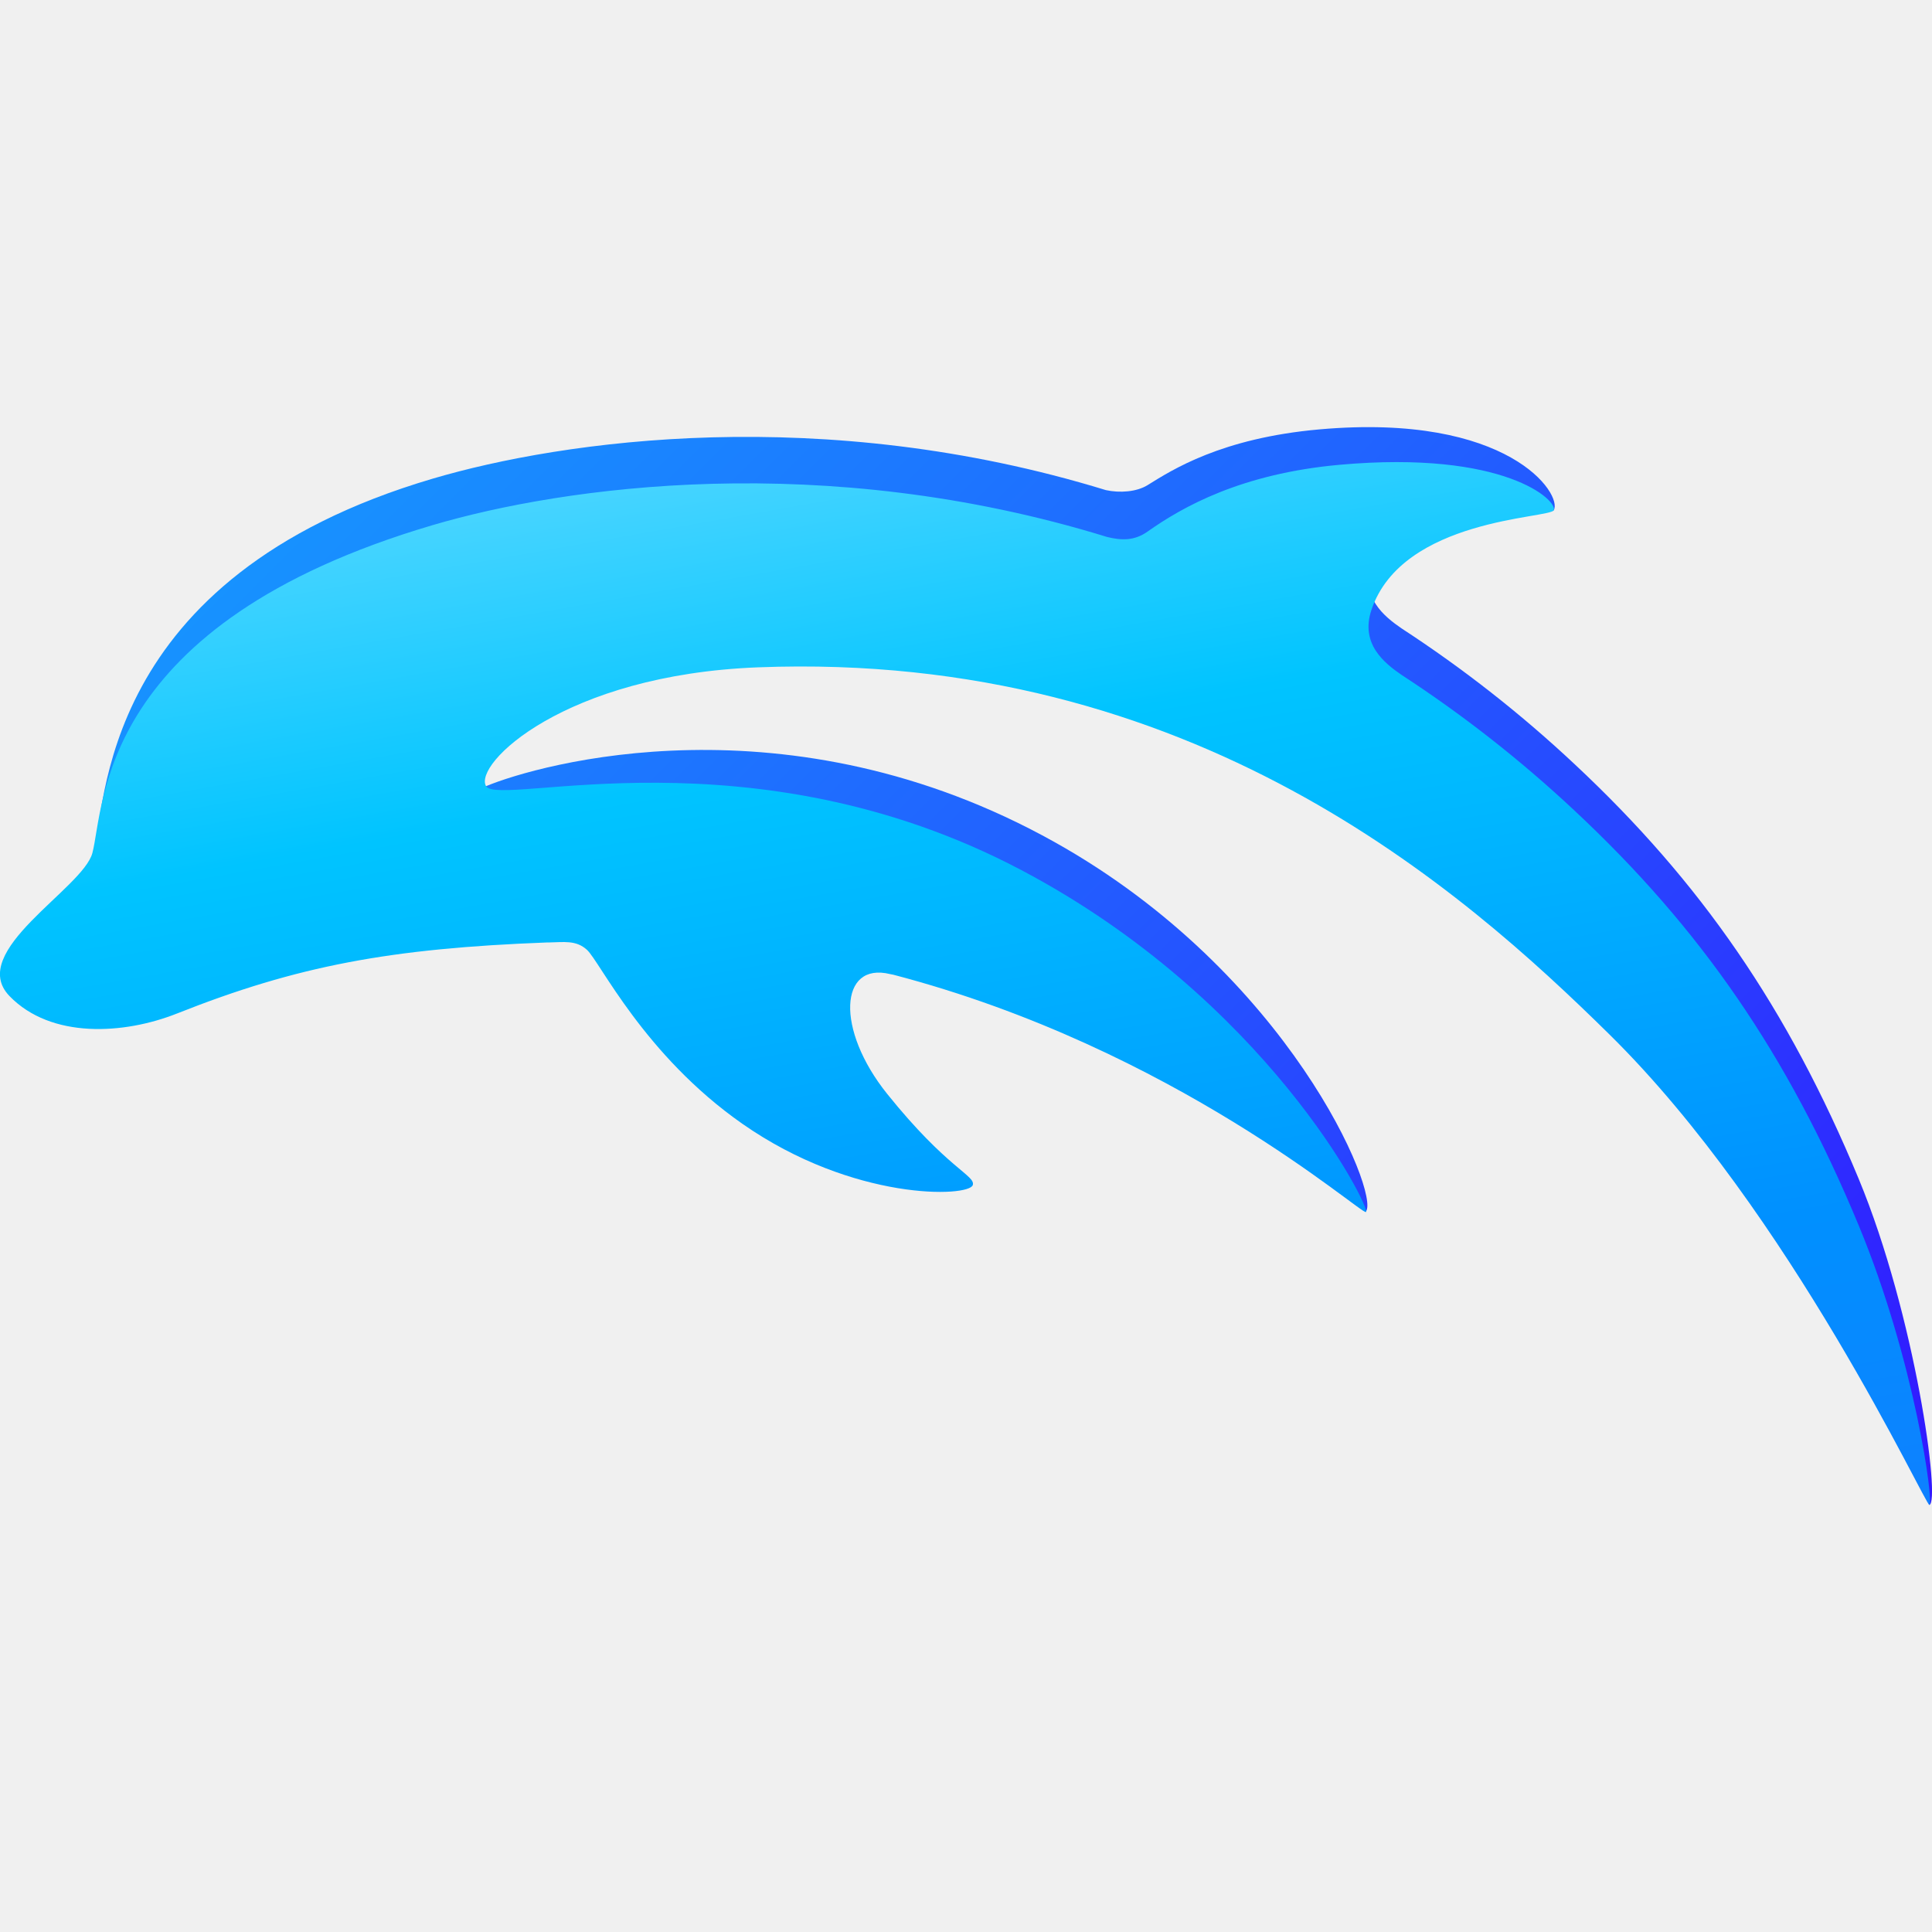
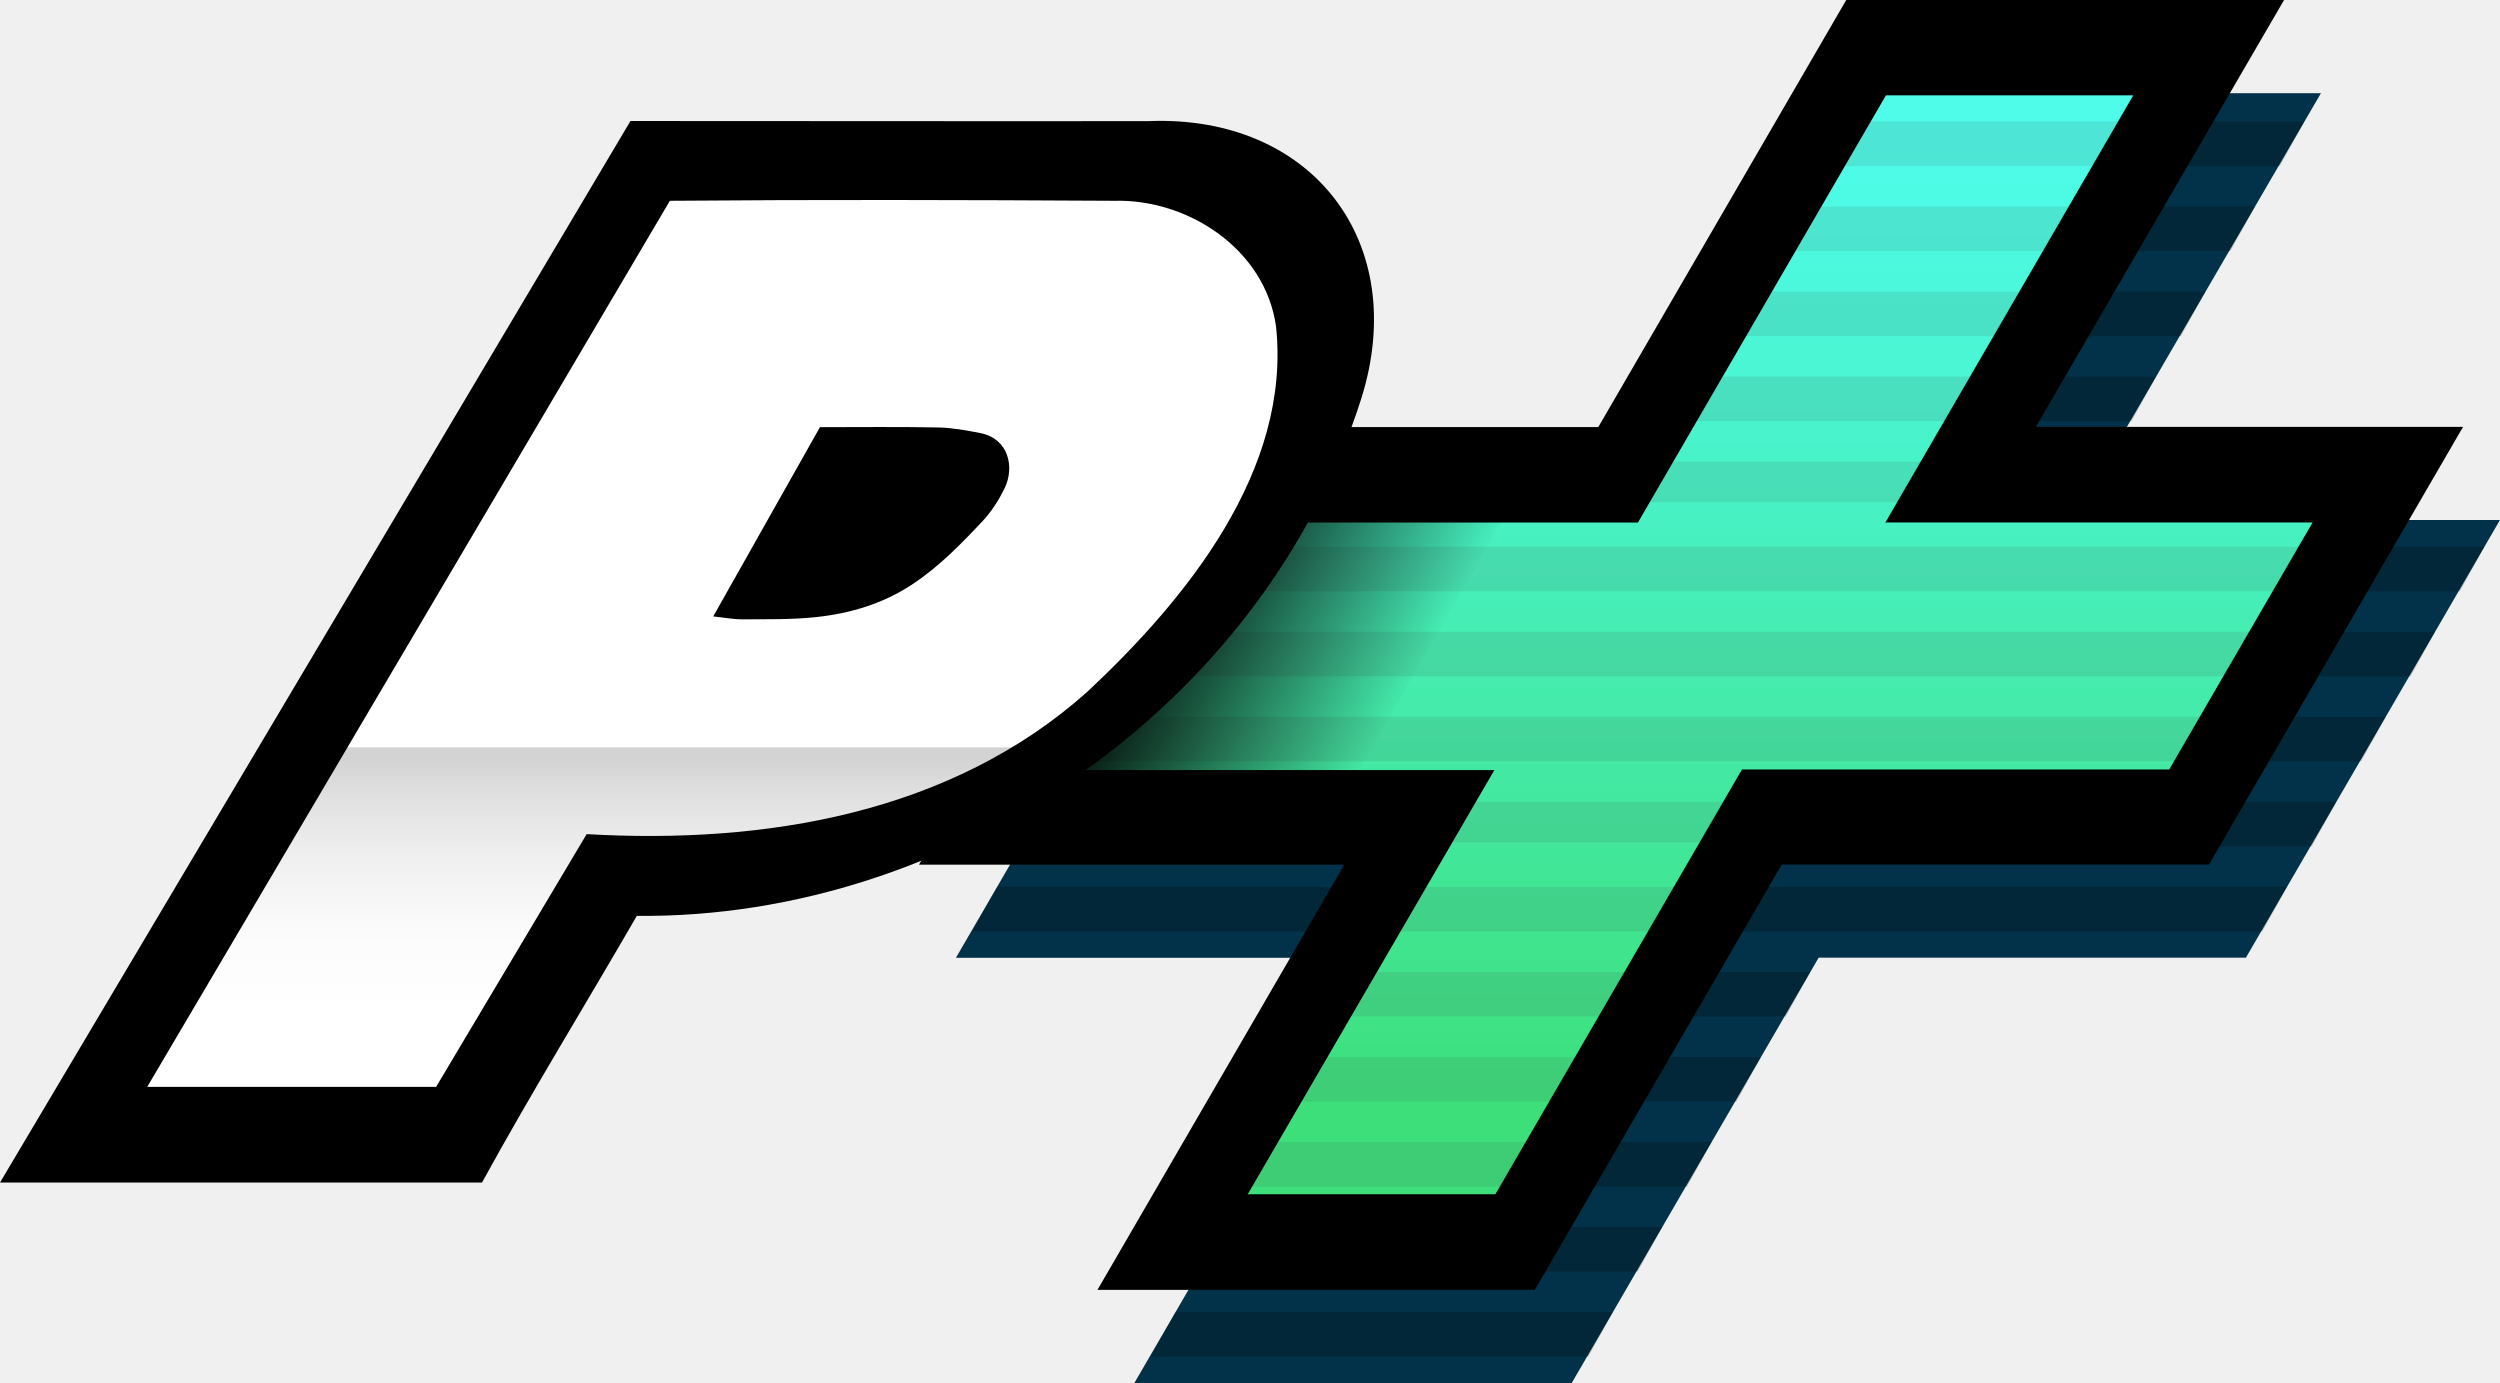
- <svg xmlns="http://www.w3.org/2000/svg" id="dolphinrefreshblue" width="1024" height="1024" viewBox="0 0 1024 1024">
+ <svg xmlns="http://www.w3.org/2000/svg" id="Layer_2" data-name="Layer 2" viewBox="0 0 617.32 341.5">
  <defs>
-     <linearGradient id="linear-gradient" x1="921.62" y1="898.72" x2="225.61" y2="202.72" gradientUnits="userSpaceOnUse">
-       <stop offset="0" stop-color="#3217ff" />
-       <stop offset=".26" stop-color="#2b38ff" />
-       <stop offset=".5" stop-color="#2455ff" />
-       <stop offset=".75" stop-color="#1d74ff" />
-       <stop offset="1" stop-color="#1792ff" />
+     <style>
+       .cls-1 {
+         fill: #023249;
+       }
+ 
+       .cls-1, .cls-2, .cls-3, .cls-4, .cls-5, .cls-6, .cls-7 {
+         stroke-width: 0px;
+       }
+ 
+       .cls-2 {
+         fill: url(#linear-gradient);
+       }
+ 
+       .cls-8 {
+         isolation: isolate;
+       }
+ 
+       .cls-9 {
+         opacity: .23;
+       }
+ 
+       .cls-4 {
+         fill: #fff;
+       }
+ 
+       .cls-5 {
+         fill: url(#linear-gradient-2);
+       }
+ 
+       .cls-6 {
+         fill: url(#linear-gradient-3);
+       }
+ 
+       .cls-10 {
+         opacity: .12;
+       }
+ 
+       .cls-7 {
+         fill: #434343;
+       }
+ 
+       .cls-11 {
+         filter: url(#luminosity-noclip);
+       }
+ 
+       .cls-12 {
+         mask: url(#mask);
+       }
+     </style>
+     <linearGradient id="linear-gradient" x1="419.82" y1="-222" x2="419.82" y2="773.5" gradientUnits="userSpaceOnUse">
+       <stop offset=".26" stop-color="#4efce9" />
+       <stop offset=".32" stop-color="#4af5d1" />
+       <stop offset=".44" stop-color="#41e696" />
+       <stop offset=".5" stop-color="#3ddf7a" />
    </linearGradient>
-     <linearGradient id="linear-gradient-2" x1="551.68" y1="880.73" x2="438.44" y2="238.5" gradientUnits="userSpaceOnUse">
-       <stop offset="0" stop-color="#0e80ff" />
-       <stop offset=".13" stop-color="#0789ff" />
-       <stop offset=".25" stop-color="#0090ff" />
-       <stop offset=".38" stop-color="#009dff" />
-       <stop offset=".5" stop-color="#0af" />
-       <stop offset=".62" stop-color="#00b7ff" />
-       <stop offset=".75" stop-color="#00c4ff" />
-       <stop offset=".87" stop-color="#21ccff" />
-       <stop offset="1" stop-color="#46d4ff" />
+     <filter id="luminosity-noclip" x="244.43" y="113.94" width="134.56" height="89.4" color-interpolation-filters="sRGB" filterUnits="userSpaceOnUse">
+       <feFlood flood-color="#fff" result="bg" />
+       <feBlend in="SourceGraphic" in2="bg" />
+     </filter>
+     <linearGradient id="linear-gradient-2" x1="2451.02" y1="-652.91" x2="2390.79" y2="-687.34" gradientTransform="translate(2734.82 -510.06) rotate(-180)" gradientUnits="userSpaceOnUse">
+       <stop offset="0" stop-color="#000" stop-opacity="0" />
+       <stop offset="1" stop-color="#000" />
+     </linearGradient>
+     <mask id="mask" x="244.43" y="113.94" width="134.56" height="89.4" maskUnits="userSpaceOnUse">
+       <g class="cls-11">
+         <path class="cls-5" d="M293.44,115.6l-49.01,85.49,87.34,2.25,47.22-86.83-85.55-.91Z" />
+       </g>
+     </mask>
+     <linearGradient id="linear-gradient-3" x1="152.08" y1="187.39" x2="152.08" y2="249.99" gradientUnits="userSpaceOnUse">
+       <stop offset="0" stop-color="#d3d3d3" />
+       <stop offset=".13" stop-color="#dfdfdf" />
+       <stop offset=".4" stop-color="#f0f0f0" />
+       <stop offset=".68" stop-color="#fbfbfb" />
+       <stop offset="1" stop-color="#fff" />
    </linearGradient>
  </defs>
-   <path id="accent" d="M1022.56,797.6c-1.27.18-38.52-169.99-134.5-264.57-78.26-77.11-255.29-227.76-485.28-211.36-179.97,12.83-155.26,99.22-145.34,95.09,28.18-11.76,160.45-49.32,301.51,29.56,124.72,69.74,172.5,186.62,165.04,195.72-1.59,1.92-45.15-108.8-244.51-150.96-154.52-32.68-316.61-5.94-385.63,21.46-28.07,11.15-73.88,41.57-82.75,11.13-8.31-28.53,33.5-51.54,38.43-70.45,6.44-24.72,1.99-147.1,179.83-199.53,69.13-20.38,206.69-40,356.78,6.08,7.41,1.62,16.34.93,22.08-2.63,12.86-7.98,38.97-24.94,91.15-29.56,100.28-8.88,129,34.46,124.16,42.86-2.44,4.24-80.13-20.48-96.57,28.08-6.12,18.08,6.78,28.28,15.94,34.57,32.67,21.29,63.4,45.41,91.84,72.09,66.54,62.22,112.8,128.96,150.42,219.66,29.94,72.19,43.57,171.86,37.4,172.75Z" style="fill:url(#linear-gradient); fill-rule:evenodd; stroke-width:0px;" />
-   <path id="main" d="M1022.64,797.68c-2.15.3-73.59-154.8-169.57-249.37-78.26-77.11-220.89-203.51-451.29-194.61-102.85,3.97-151.08,51.44-144.13,63.02,6.78,11.3,140.6-31.02,283.56,44.38,130.09,68.62,185.48,179.26,182.78,181.3-2.21,1.67-101.12-86.71-250.52-125.78-.58-.09-1.15-.21-1.73-.34-26.77-6.58-29.04,29.26-1.48,63.55,31.9,39.7,46.88,43.17,45.33,48.28-1.97,6.43-63.11,8.78-122.18-32.52-52.04-36.39-75.4-85.8-82.28-92.13-5.82-5.35-12.47-4.05-20.2-3.94-.32,0-.63,0-.95,0-83.04,3.15-132.41,12.35-196.14,37.65-28.07,11.15-66.77,13.55-88.81-9.24-22.87-23.65,39.02-56.97,43.95-75.87,6.44-24.72,2.53-121.3,180.36-173.74,69.24-20.42,207.11-40.06,357.46,6.29,7.58,1.86,14.42,2.09,21.4-2.84,18.56-13.12,49.71-30.75,101.87-35.43,87.65-7.85,115.71,19.11,113.43,24.09-2.03,4.45-80.13,4.15-96.57,52.72-6.12,18.08,6.78,28.28,15.94,34.57,32.67,21.29,63.4,45.41,91.85,72.09,66.55,62.22,112.81,128.96,150.42,219.66,29.93,72.19,39.98,147.84,37.48,148.2Z" style="fill:url(#linear-gradient-2); fill-rule:evenodd; stroke-width:0px;" />
+   <g id="P_" data-name="P+" class="cls-8">
+     <g id="Plus_Sign_copy" data-name="Plus Sign copy" class="cls-8">
+       <g id="offset_drop" data-name="offset drop">
+         <path id="offset_color" data-name="offset color" class="cls-1" d="M573.11,23l-61.29,105.4h105.49l-62.73,108.07h-105.5l-60.98,105.04h-108l60.95-105h-105.01l62.75-108.05h104.98l61.22-105.45h108.11Z" />
+         <g id="offset_striping" data-name="offset striping" class="cls-9">
+           <path class="cls-3" d="M454.84,41h108.09l6.11-11h-108.1l-6.1,11Z" />
+           <path class="cls-3" d="M442.65,62h108.07l6.11-11h-108.08l-6.1,11Z" />
+           <path class="cls-3" d="M430.46,83h108.06l6.11-11h-108.06l-6.1,11Z" />
+           <path class="cls-3" d="M418.27,104h108.04l6.11-11h-108.05l-6.1,11Z" />
+           <path class="cls-3" d="M406.08,125h108.02l6.11-11h-108.03l-6.1,11Z" />
+           <path class="cls-3" d="M288.9,146h318.49l6.1-11h-318.49l-6.1,11Z" />
+           <path class="cls-3" d="M276.71,167h318.5l6.1-11h-318.49l-6.1,11Z" />
+           <path class="cls-3" d="M264.51,188h318.5l6.1-11h-318.5l-6.1,11Z" />
+           <path class="cls-3" d="M252.31,209h318.51l6.1-11h-318.5l-6.1,11Z" />
+           <path class="cls-3" d="M240.12,230h318.51l6.1-11H246.22l-6.1,11Z" />
+           <path class="cls-3" d="M332.94,251h108l6.1-11h-108l-6.1,11Z" />
+           <path class="cls-3" d="M320.75,272h108l6.1-11h-108l-6.1,11Z" />
+           <path class="cls-3" d="M308.56,293h108l6.1-11h-108l-6.1,11Z" />
+           <path class="cls-3" d="M296.37,314h108l6.1-11h-108l-6.1,11Z" />
+           <path class="cls-3" d="M284.18,335h108l6.1-11h-108l-6.1,11Z" />
+         </g>
+       </g>
+       <g id="plus_interior" data-name="plus interior">
+         <polygon id="plus_color" data-name="plus color" class="cls-2" points="542.75 11.88 461.04 9.45 397.03 118.45 294.86 117.05 247.7 200.04 346.91 200.6 287.73 305.35 374.19 309.22 432.87 202.21 538.22 204.18 591.95 121.87 484.15 119.3 542.75 11.88" />
+         <g id="striping" class="cls-10">
+           <path class="cls-7" d="M442.8,41h84.33l5.73-11h-83.9l-6.17,11Z" />
+           <path class="cls-7" d="M430.47,62h85.21l5.73-11h-84.77l-6.17,11Z" />
+           <path class="cls-7" d="M418.14,83h86.09l5.73-11h-85.65l-6.17,11Z" />
+           <path class="cls-7" d="M405.81,104h86.96l5.73-11h-86.52l-6.17,11Z" />
+           <path class="cls-7" d="M397.03,118l-101.79-1.39-4.2,7.39h299.19l1.72-2.51-107.8-2.45,2.89-5.05h-87.4l-2.61,4Z" />
+           <path class="cls-7" d="M278.69,146h297.83l6.85-11h-298.72l-5.97,11Z" />
+           <path class="cls-7" d="M266.76,167h296.05l6.85-11h-296.94l-5.97,11Z" />
+           <path class="cls-7" d="M254.83,188h294.28l6.85-11h-295.17l-5.97,11Z" />
+           <path class="cls-7" d="M248.78,200l98.67.52-4.22,7.48h86.19l3.45-5.99,105.34,1.88,4.03-5.88H249.92l-1.14,2Z" />
+           <path class="cls-7" d="M330.59,230h87.32l5.76-11h-87.15l-5.93,11Z" />
+           <path class="cls-7" d="M318.72,251h87.67l5.76-11h-87.49l-5.93,11Z" />
+           <path class="cls-7" d="M306.86,272h88.01l5.76-11h-87.84l-5.93,11Z" />
+           <path class="cls-7" d="M294.99,293h88.36l5.76-11h-88.19l-5.93,11Z" />
+           <path class="cls-7" d="M287.73,305.35l86.45,3.87,3.41-6.22h-88.53l-1.33,2.35Z" />
+         </g>
+       </g>
+       <g class="cls-12">
+         <path id="side_gradient" data-name="side gradient" class="cls-3" d="M329.02,201.68l49.01-85.49-86.34-2.25-47.22,86.83,84.55.91Z" />
+       </g>
+       <path id="outline" class="cls-3" d="M564,0l-61.29,105.4h105.49l-62.73,108.07h-105.5l-60.98,105.04h-108l60.95-105h-105.01l62.75-108.05h104.98L455.89,0h108.11ZM465.55,129.01c20.53-35.37,40.8-70.3,61.21-105.47h-61.07c-20.4,35.13-40.79,70.25-61.24,105.49h-105c-11.79,20.31-23.5,40.49-35.47,61.12h105.02c-20.42,35.11-40.63,69.88-60.91,104.75h61.15c20.29-34.95,40.56-69.87,60.9-104.9h105.5c11.78-20.3,23.5-40.49,35.4-60.99h-105.49Z" />
+     </g>
+     <g id="P" class="cls-8">
+       <path id="letter_color" data-name="letter color" class="cls-4" d="M19,277.89c0-.17,0-.33,0-.5C68.08,199.52,113.43,118.82,161.27,40.01c39.4-.18,80.71-11.77,118.57-1.79,128.87,33.97-29.64,158.48-29.64,158.48,0,0-64.18,14.25-96.07,19.07-14.16,22.03-28.02,43.59-41.91,65.19-31.08-.92-62.15-2.09-93.23-3.06Z" />
+       <path id="gradient" class="cls-6" d="M235.43,204.04l31.07-19.5H75.86c-12.6,21.36-25.54,42.46-38.21,63.76,32.02.35,63.61.7,95.25,1.04,6.99-10.86,13.96-21.71,21.22-33,0,0,0,0,0,0,0,0,0,0,0,0,26.86-4.06,53.92-8.16,81.3-12.3Z" />
+       <g id="stroke">
+         <path id="stroke_color" data-name="stroke color" class="cls-3" d="M0,292C51.9,204.61,103.8,117.23,155.68,29.88c42.73-.01,85.14.09,127.83.03,40.48-1.67,64.89,29.98,52.56,68.72-23.92,75.16-100.42,128.34-178.82,127.52-12.63,21.86-26.07,43.67-38.23,65.85H0ZM144.86,205.97c43.92,2.53,89.93-4.98,123.73-35.24,24.43-22.9,50.26-54.62,46.5-90.12-2.67-19.08-21.72-31.53-40.01-31.03-36.56-.21-73.11-.31-109.67,0-42.98,72.86-85.95,145.72-129.06,218.8h71.34c12.34-20.72,24.59-41.28,37.18-62.42Z" />
+         <path id="stroke_color-2" data-name="stroke color" class="cls-3" d="M176.11,152.22c8.84-15.67,17.56-31.13,26.36-46.74,9.68,0,19.42-.12,29.15.07,3.5.07,7.02.72,10.47,1.39,6.89,1.35,8.6,8.36,5.91,13.77-1.41,2.83-3.18,5.63-5.33,7.92-5.38,5.73-10.87,11.38-17.53,15.75-7.21,4.73-15.22,7.1-23.62,8-6,.64-12.09.51-18.14.55-2.29.02-4.58-.44-7.27-.72Z" />
+       </g>
+     </g>
+   </g>
</svg>
